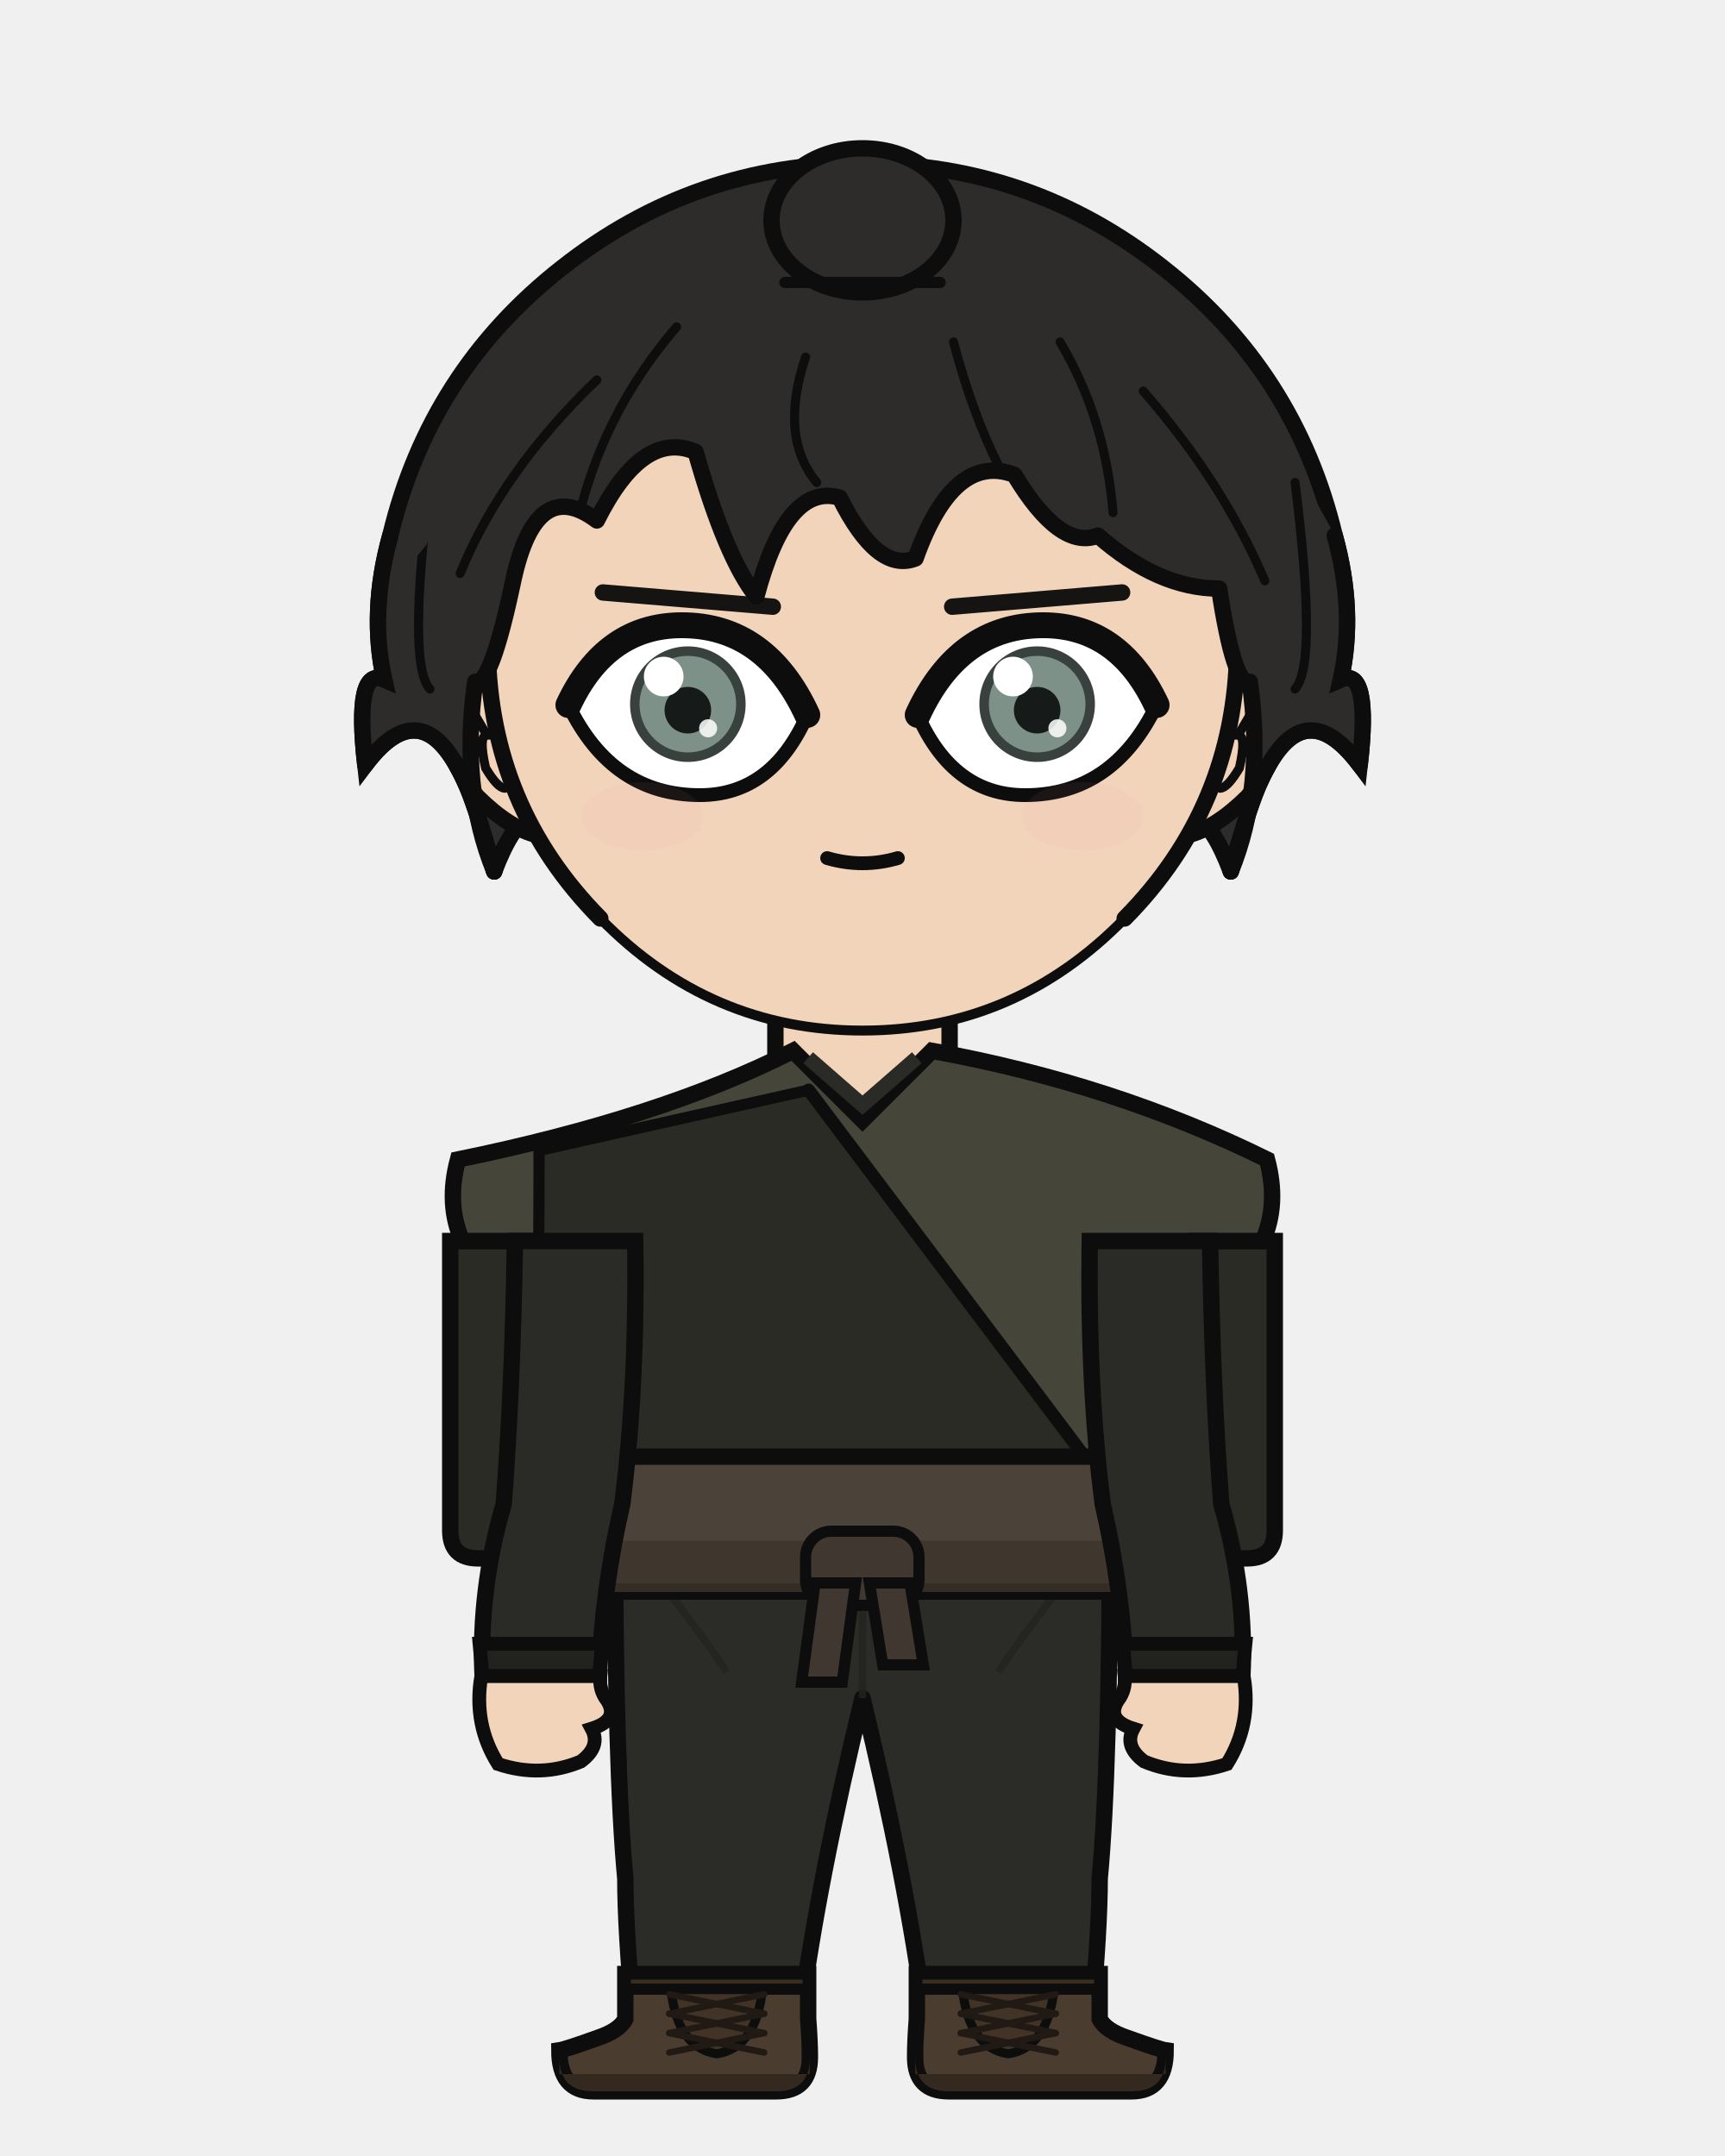
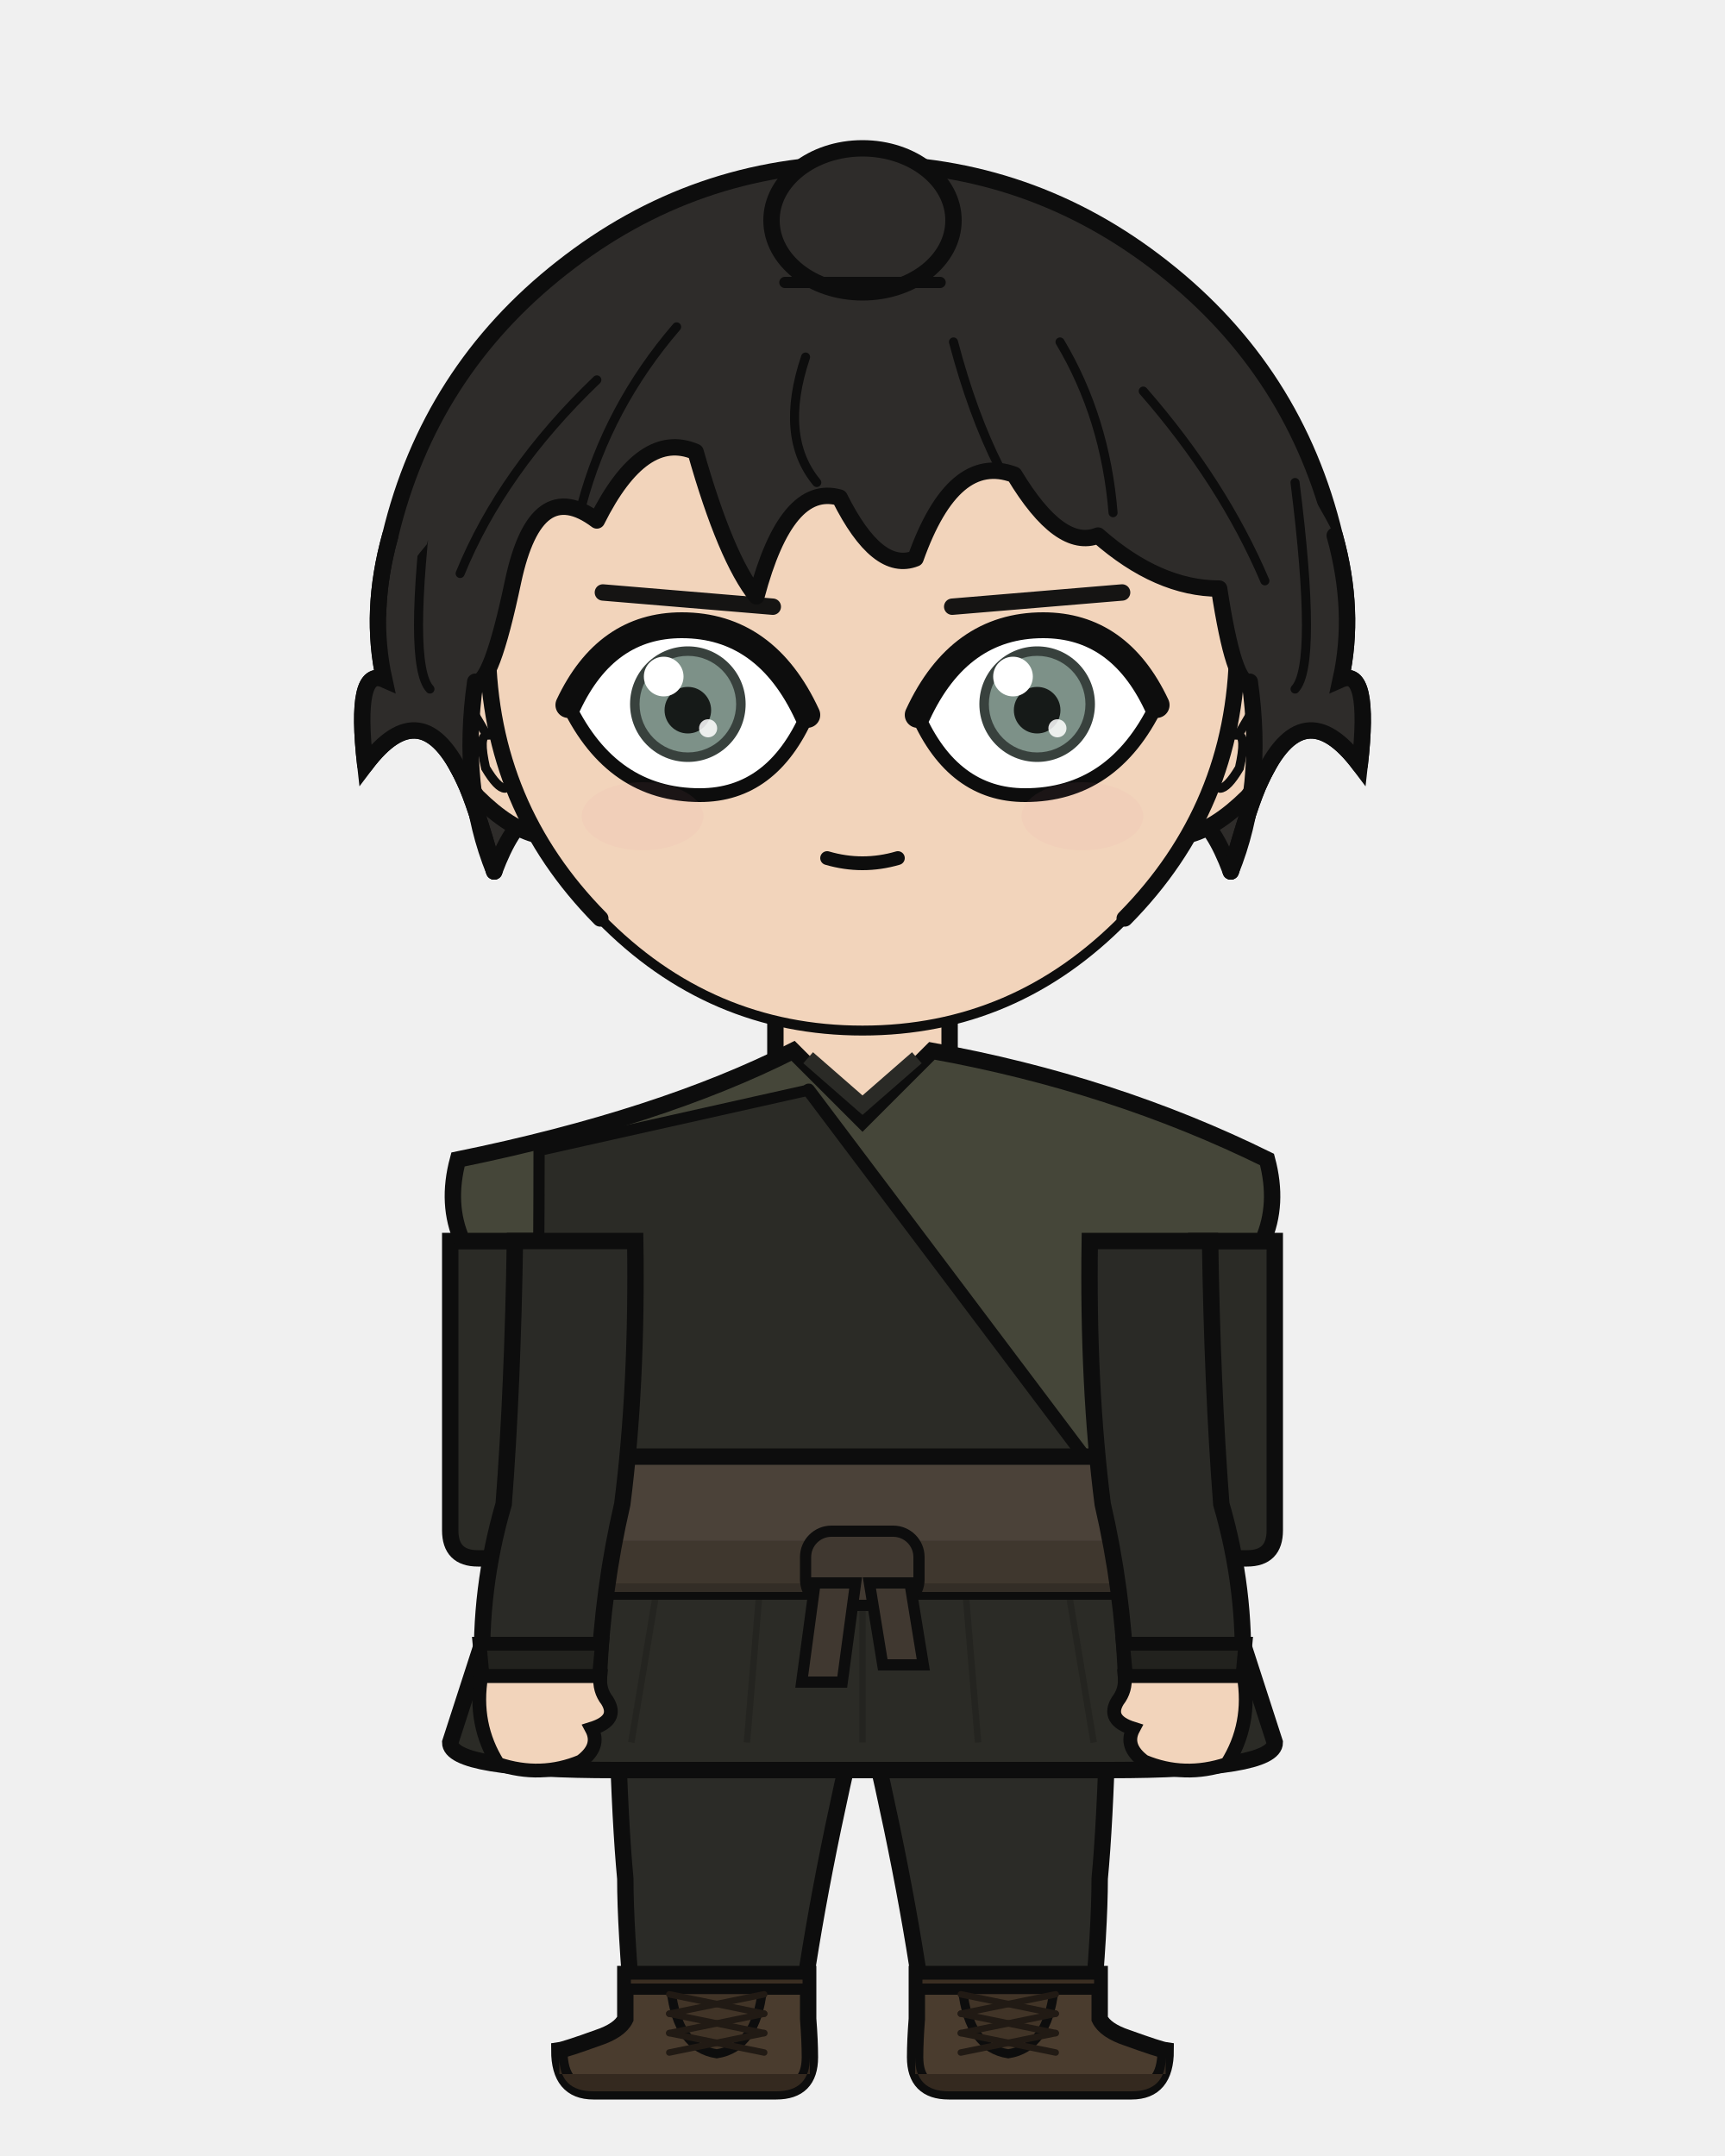
<svg xmlns="http://www.w3.org/2000/svg" width="400" height="500" viewBox="0 0 400 500">
  <defs>
    <clipPath id="hair-front">
      <path d="M 114.6 202.1 Q 106.7 182.7 110.2 158.1 Q 113.8 159.4 119.0 134.7 Q 124.3 110.1 138.4 120.7 Q 149.0 99.5 161.3 104.8 Q 168.3 129.5 175.4 138.3 Q 182.4 111.9 194.7 115.4 Q 203.5 133.0 212.3 129.5 Q 221.1 104.8 235.2 110.1 Q 245.8 127.7 254.6 124.2 Q 268.6 136.5 282.7 136.5 Q 286.2 159.4 289.8 158.1 Q 293.3 182.7 285.4 202.1 Q 289.8 186.2 292.4 180.9 Q 302.1 159.8 315.3 177.4 Q 317.9 154.5 310.9 157.6 Q 314.4 141.8 309.5 124.2 Q 292.5 91.3 264.3 69.0 Q 236.0 46.7 200.0 46.7 Q 164.0 46.7 135.7 69.0 Q 107.5 91.3 99.0 126.2 Q 85.6 141.8 89.1 157.6 Q 82.1 154.5 84.7 177.4 Q 97.9 159.8 107.6 180.9 Q 110.2 186.2 114.6 202.1 Z" />
    </clipPath>
  </defs>
  <path d="M 90.5 124.2 Q 99.6 86.2 130.3 62.1 Q 161.0 37.9 200.0 37.9 Q 239.0 37.9 269.7 62.1 Q 300.4 86.2 309.5 124.2 Q 314.4 141.8 310.9 157.6 Q 317.9 154.5 315.3 177.4 Q 302.1 159.8 292.4 180.9 Q 289.8 186.2 285.4 202.1 Q 277.4 180.9 268.6 193.3 Q 259.8 198.5 247.5 223.2 Q 226.4 198.5 200.0 203.8 Q 173.6 198.5 152.5 223.2 Q 140.2 198.5 131.4 193.3 Q 122.6 180.9 114.6 202.1 Q 110.2 186.2 107.6 180.9 Q 97.9 159.8 84.7 177.4 Q 82.1 154.5 89.1 157.6 Q 85.6 141.8 90.5 124.2 Z" fill="#2e2c2a" />
  <path d="M 90.5 124.2 Q 99.6 86.2 130.3 62.1 Q 161.0 37.9 200.0 37.9 Q 239.0 37.9 269.7 62.1 Q 300.4 86.2 309.5 124.2 Q 314.4 141.8 310.9 157.6 Q 317.9 154.5 315.3 177.4 Q 302.1 159.8 292.4 180.9 Q 289.8 186.2 285.4 202.1 Q 277.4 180.9 268.6 193.3 Q 259.8 198.5 247.5 223.2 Q 226.4 198.5 200.0 203.8 Q 173.6 198.5 152.5 223.2 Q 140.2 198.5 131.4 193.3 Q 122.6 180.9 114.6 202.1 Q 110.2 186.2 107.6 180.9 Q 97.9 159.8 84.7 177.4 Q 82.1 154.5 89.1 157.6 Q 85.6 141.8 90.5 124.2 Z" fill="none" stroke="#0d0d0d" stroke-width="3.8" stroke-linecap="round" stroke-linejoin="round" />
  <rect x="179.8" y="225.4" width="40.3" height="40.5" rx="14.1" fill="#f2d4bb" />
  <line x1="179.8" y1="225.4" x2="179.8" y2="265.9" stroke="#0d0d0d" stroke-width="3.8" />
  <line x1="220.2" y1="225.4" x2="220.2" y2="265.9" stroke="#0d0d0d" stroke-width="3.8" />
  <path d="M 142.6 350.6 L 257.4 350.6 Q 257.4 410.2 255.0 435.7 Q 255.0 447.1 253.1 468.2 L 214.5 468.2 Q 210.2 435.7 200.0 393.8 Q 189.8 435.7 185.5 468.2 L 146.9 468.2 Q 145.0 447.1 145.0 435.7 Q 142.6 410.2 142.6 350.6 Z" fill="#2b2b27" stroke="#0d0d0d" stroke-width="3.8" stroke-linejoin="round" />
  <line x1="200.0" y1="355.8" x2="200.0" y2="393.8" stroke="#22221f" stroke-width="1.7" opacity="0.8" />
  <path d="M 145.0 357.5 Q 156.8 370.5 168.5 387.7" fill="none" stroke="#22221f" stroke-width="1.7" opacity="0.8" />
  <path d="M 255.0 357.5 Q 243.2 370.5 231.5 387.7" fill="none" stroke="#22221f" stroke-width="1.7" opacity="0.8" />
  <path d="M 187.4 457.8 L 187.4 468.2 Q 187.8 473.3 187.8 477.1 Q 187.8 485.0 180.0 485.0 L 137.6 485.0 Q 129.7 485.0 129.7 475.5 Q 131.1 475.3 138.6 472.6 Q 143.7 470.9 145.0 468.2 L 145.0 457.8 Z" fill="#4a3c2e" stroke="#0d0d0d" stroke-width="3.8" />
  <path d="M 187.8 481.0 L 129.7 481.0 L 129.7 477.1 Q 129.7 485.0 137.6 485.0 L 180.0 485.0 Q 187.8 485.0 187.8 477.1 Z" fill="#34291f" />
  <rect x="145.0" y="457.8" width="42.4" height="3.5" fill="#3a2e22" stroke="#0d0d0d" stroke-width="2.6" />
  <path d="M 155.6 461.4 L 176.8 461.4 Q 175.3 474.9 166.2 476.3 Q 157.1 474.9 155.6 461.4 Z" fill="#413427" stroke="#0d0d0d" stroke-width="2.1" />
  <line x1="177.2" y1="462.5" x2="155.2" y2="467.0" stroke="#211a14" stroke-width="1.5" stroke-linecap="round" />
  <line x1="155.2" y1="462.5" x2="177.2" y2="467.0" stroke="#211a14" stroke-width="1.5" stroke-linecap="round" />
  <line x1="177.2" y1="467.0" x2="155.2" y2="471.5" stroke="#211a14" stroke-width="1.5" stroke-linecap="round" />
  <line x1="155.2" y1="467.0" x2="177.2" y2="471.5" stroke="#211a14" stroke-width="1.5" stroke-linecap="round" />
  <line x1="177.2" y1="471.5" x2="155.2" y2="476.0" stroke="#211a14" stroke-width="1.5" stroke-linecap="round" />
  <line x1="155.2" y1="471.5" x2="177.2" y2="476.0" stroke="#211a14" stroke-width="1.5" stroke-linecap="round" />
  <path d="M 212.6 457.8 L 212.6 468.2 Q 212.2 473.3 212.2 477.1 Q 212.2 485.0 220.0 485.0 L 262.4 485.0 Q 270.3 485.0 270.3 475.5 Q 268.9 475.3 261.4 472.6 Q 256.3 470.9 255.0 468.2 L 255.0 457.8 Z" fill="#4a3c2e" stroke="#0d0d0d" stroke-width="3.8" />
  <path d="M 212.2 481.0 L 270.3 481.0 L 270.3 477.1 Q 270.3 485.0 262.4 485.0 L 220.0 485.0 Q 212.2 485.0 212.2 477.1 Z" fill="#34291f" />
  <rect x="212.6" y="457.8" width="42.4" height="3.5" fill="#3a2e22" stroke="#0d0d0d" stroke-width="2.6" />
  <path d="M 223.2 461.4 L 244.4 461.4 Q 242.9 474.9 233.8 476.3 Q 224.7 474.9 223.2 461.4 Z" fill="#413427" stroke="#0d0d0d" stroke-width="2.1" />
  <line x1="244.8" y1="462.5" x2="222.8" y2="467.0" stroke="#211a14" stroke-width="1.5" stroke-linecap="round" />
  <line x1="222.8" y1="462.5" x2="244.8" y2="467.0" stroke="#211a14" stroke-width="1.5" stroke-linecap="round" />
  <line x1="244.8" y1="467.0" x2="222.8" y2="471.5" stroke="#211a14" stroke-width="1.5" stroke-linecap="round" />
  <line x1="222.8" y1="467.0" x2="244.8" y2="471.5" stroke="#211a14" stroke-width="1.5" stroke-linecap="round" />
  <line x1="244.8" y1="471.5" x2="222.8" y2="476.0" stroke="#211a14" stroke-width="1.5" stroke-linecap="round" />
  <line x1="222.8" y1="471.5" x2="244.8" y2="476.0" stroke="#211a14" stroke-width="1.5" stroke-linecap="round" />
+   <path d="M 122.3 348.8 L 104.4 404.1 Q 104.4 410.5 142.7 410.5 L 257.3 410.5 Q 295.6 410.5 295.6 404.1 L 277.7 348.8 Z" fill="#2b2b26" stroke="#0d0d0d" stroke-width="3.8" />
+   <line x1="133.4" y1="348.8" x2="119.7" y2="404.1" stroke="#22221e" stroke-width="1.5" opacity="0.75" />
+   <line x1="155.6" y1="348.8" x2="146.4" y2="404.1" stroke="#22221e" stroke-width="1.5" opacity="0.75" />
+   <line x1="177.8" y1="348.8" x2="173.2" y2="404.1" stroke="#22221e" stroke-width="1.5" opacity="0.75" />
+   <line x1="200.0" y1="348.8" x2="200.0" y2="404.1" stroke="#22221e" stroke-width="1.5" opacity="0.75" />
+   <line x1="222.2" y1="348.8" x2="226.8" y2="404.1" stroke="#22221e" stroke-width="1.5" opacity="0.75" />
+   <line x1="244.4" y1="348.8" x2="253.6" y2="404.1" stroke="#22221e" stroke-width="1.5" opacity="0.75" />
+   <line x1="266.6" y1="348.8" x2="280.3" y2="404.1" stroke="#22221e" stroke-width="1.5" opacity="0.75" />
  <path d="M 122.9 287.8 L 104.4 287.8 L 104.4 354.9 Q 104.4 361.4 110.8 361.4 L 122.9 361.4 Z" fill="#2b2b26" stroke="#0d0d0d" stroke-width="3.8" />
  <path d="M 277.1 287.8 L 295.6 287.8 L 295.6 354.9 Q 295.6 361.4 289.2 361.4 L 277.1 361.4 Z" fill="#2b2b26" stroke="#0d0d0d" stroke-width="3.8" />
  <path d="M 183.9 243.7 Q 153.1 259.3 106.2 268.9 Q 103.4 279.3 107.2 287.8 L 122.6 287.8 Q 122.6 321.4 121.3 348.8 Q 120.5 349.8 120.5 350.6 L 279.5 350.6 Q 279.5 349.8 278.7 348.8 Q 277.4 321.4 277.4 287.8 L 292.8 287.8 Q 296.6 279.3 293.8 268.9 Q 258.1 251.3 216.1 243.7 L 200.0 259.8 Z" fill="#454639" stroke="#0d0d0d" stroke-width="3.8" />
  <path d="M 187.4 245.3 L 200.0 256.3 L 212.6 245.3" fill="none" stroke="#2a2a26" stroke-width="3.4" />
  <path d="M 187.5 252.8 L 125.0 266.8 Q 125.0 348.8 121.3 344.6 L 256.6 344.6 Z" fill="#2b2b26" stroke="#0d0d0d" stroke-width="2.6" />
  <path d="M 187.5 252.8 L 256.6 344.6" fill="none" stroke="#0d0d0d" stroke-width="3.0" stroke-linecap="round" />
  <rect x="119.0" y="337.8" width="162.1" height="31.3" rx="5.6" fill="#4b4239" stroke="#0d0d0d" stroke-width="3.8" />
  <rect x="119.0" y="357.3" width="162.1" height="11.9" rx="5.6" fill="#3c342c" opacity="0.8" />
  <rect x="186.8" y="355.1" width="26.3" height="17.2" rx="6.0" fill="#403830" stroke="#0d0d0d" stroke-width="2.6" />
  <path d="M 189.0 367.1 L 198.4 367.1 L 195.3 390.1 L 185.9 390.1 Z" fill="#403830" stroke="#0d0d0d" stroke-width="2.6" />
  <path d="M 201.6 367.1 L 211.0 367.1 L 214.1 386.1 L 204.7 386.1 Z" fill="#403830" stroke="#0d0d0d" stroke-width="2.6" />
  <path d="M 147.3 287.8 L 119.4 287.8 Q 118.9 321.4 116.8 348.8 Q 111.0 368.7 111.9 388.7 L 138.9 388.7 Q 139.7 368.7 144.3 348.8 Q 147.8 321.4 147.3 287.8 Z" fill="#2a2a26" stroke="#0d0d0d" stroke-width="3.8" />
  <path d="M 111.2 381.2 L 139.6 381.2 L 138.9 388.7 L 111.9 388.7 Z" fill="#22221e" stroke="#0d0d0d" stroke-width="3.2" />
  <path d="M 111.6 388.7 Q 109.7 399.9 115.5 409.1 Q 125.4 412.4 134.7 408.5 Q 139.4 405.0 137.2 400.9 Q 143.6 398.9 140.8 394.4 Q 138.9 392.0 139.2 388.7 Z" fill="#f2d4bb" stroke="#0d0d0d" stroke-width="3.2" />
  <path d="M 252.7 287.8 L 280.6 287.8 Q 281.1 321.4 283.2 348.8 Q 289.0 368.7 288.1 388.7 L 261.1 388.7 Q 260.3 368.7 255.7 348.8 Q 252.2 321.4 252.7 287.8 Z" fill="#2a2a26" stroke="#0d0d0d" stroke-width="3.8" />
  <path d="M 260.4 381.2 L 288.8 381.2 L 288.1 388.7 L 261.1 388.7 Z" fill="#22221e" stroke="#0d0d0d" stroke-width="3.2" />
  <path d="M 288.4 388.7 Q 290.3 399.9 284.5 409.1 Q 274.6 412.4 265.3 408.5 Q 260.6 405.0 262.8 400.9 Q 256.4 398.9 259.2 394.4 Q 261.1 392.0 260.8 388.7 Z" fill="#f2d4bb" stroke="#0d0d0d" stroke-width="3.2" />
  <path d="M 113.1 153.2 Q 108.1 153.5 104.9 158.7 Q 102.2 164.3 104.0 173.5 Q 106.7 180.0 110.7 184.8 Q 118.2 192.2 124.7 193.7 Z" fill="#f2d4bb" />
  <path d="M 113.1 153.2 Q 108.1 153.5 104.9 158.7 Q 102.2 164.3 104.0 173.5 Q 106.7 180.0 110.7 184.8 Q 118.2 192.2 124.7 193.7" fill="none" stroke="#0d0d0d" stroke-width="3.8" stroke-linecap="round" />
  <path d="M 106.6 169.6 Q 105.6 165.1 106.4 163.5 Q 107.3 162.5 108.9 163.7 Q 110.8 166.9 112.9 170.5 Q 110.9 170.6 112.6 178.1 Q 115.4 182.8 117.1 182.8" fill="none" stroke="#0d0d0d" stroke-width="2.1" stroke-linecap="round" />
  <path d="M 286.9 153.2 Q 291.9 153.5 295.1 158.7 Q 297.8 164.3 296.0 173.5 Q 293.3 180.0 289.3 184.8 Q 281.8 192.2 275.3 193.7 Z" fill="#f2d4bb" />
  <path d="M 286.9 153.2 Q 291.9 153.5 295.1 158.7 Q 297.8 164.3 296.0 173.5 Q 293.3 180.0 289.3 184.8 Q 281.8 192.2 275.3 193.7" fill="none" stroke="#0d0d0d" stroke-width="3.8" stroke-linecap="round" />
  <path d="M 293.4 169.6 Q 294.4 165.1 293.6 163.5 Q 292.7 162.5 291.1 163.7 Q 289.2 166.9 287.1 170.5 Q 289.1 170.6 287.4 178.1 Q 284.6 182.8 282.9 182.8" fill="none" stroke="#0d0d0d" stroke-width="2.1" stroke-linecap="round" />
  <path d="M 200.0 62.6 Q 236.1 62.6 261.6 88.3 Q 287.1 114.1 286.9 150.6 Q 286.4 187.1 260.8 213.0 Q 235.4 239.0 200.0 239.0 Q 164.6 239.0 139.2 213.0 Q 113.6 187.1 113.1 150.6 Q 112.9 114.1 138.4 88.3 Q 163.9 62.6 200.0 62.6 Z" fill="#f2d4bb" />
  <path d="M 139.2 213.0 Q 113.6 187.1 113.1 150.6 Q 112.9 114.1 138.4 88.3 Q 163.9 62.6 200.0 62.6 Q 236.1 62.6 261.6 88.3 Q 287.1 114.1 286.9 150.6 Q 286.4 187.1 260.8 213.0" fill="none" stroke="#0d0d0d" stroke-width="3.8" stroke-linecap="round" />
  <path d="M 260.8 213.0 Q 235.4 239.0 200.0 239.0 Q 164.6 239.0 139.2 213.0" fill="none" stroke="#0d0d0d" stroke-width="2.3" stroke-linecap="round" />
  <line x1="179.2" y1="140.7" x2="139.8" y2="137.4" stroke="#151413" stroke-width="3.8" stroke-linecap="round" />
  <defs>
    <clipPath id="eye-l">
      <path d="M 187.2 165.8 Q 177.6 145.0 158.1 145.0 Q 140.5 145.0 131.8 163.5 Q 141.9 184.4 162.3 184.4 Q 179.0 184.4 187.2 165.8 Z" />
    </clipPath>
  </defs>
  <path d="M 187.2 165.8 Q 177.6 145.0 158.1 145.0 Q 140.5 145.0 131.8 163.5 Q 141.9 184.4 162.3 184.4 Q 179.0 184.4 187.2 165.8 Z" fill="white" stroke="#0d0d0d" stroke-width="3.2" />
  <g clip-path="url(#eye-l)">
    <circle cx="159.5" cy="163.3" r="13.4" fill="#38413d" />
    <circle cx="159.5" cy="163.3" r="11.2" fill="#7d9188" />
    <circle cx="159.5" cy="164.7" r="5.4" fill="#161a18" />
    <circle cx="153.9" cy="156.9" r="4.6" fill="white" />
    <circle cx="164.2" cy="168.9" r="2.1" fill="white" opacity="0.85" />
  </g>
  <path d="M 187.2 165.8 Q 177.6 145.0 158.1 145.0 Q 140.5 145.0 131.8 163.5" fill="none" stroke="#0d0d0d" stroke-width="6.0" stroke-linecap="round" />
  <line x1="220.8" y1="140.7" x2="260.2" y2="137.4" stroke="#151413" stroke-width="3.8" stroke-linecap="round" />
  <defs>
    <clipPath id="eye-r">
      <path d="M 212.8 165.8 Q 222.4 145.0 241.9 145.0 Q 259.5 145.0 268.2 163.5 Q 258.1 184.4 237.7 184.4 Q 221.0 184.4 212.8 165.8 Z" />
    </clipPath>
  </defs>
  <path d="M 212.8 165.8 Q 222.4 145.0 241.9 145.0 Q 259.5 145.0 268.2 163.5 Q 258.1 184.4 237.7 184.4 Q 221.0 184.4 212.8 165.8 Z" fill="white" stroke="#0d0d0d" stroke-width="3.2" />
  <g clip-path="url(#eye-r)">
    <circle cx="240.5" cy="163.3" r="13.4" fill="#38413d" />
    <circle cx="240.5" cy="163.3" r="11.2" fill="#7d9188" />
    <circle cx="240.5" cy="164.7" r="5.4" fill="#161a18" />
    <circle cx="234.9" cy="156.9" r="4.6" fill="white" />
    <circle cx="245.2" cy="168.9" r="2.1" fill="white" opacity="0.85" />
  </g>
  <path d="M 212.8 165.8 Q 222.4 145.0 241.9 145.0 Q 259.5 145.0 268.2 163.5" fill="none" stroke="#0d0d0d" stroke-width="6.0" stroke-linecap="round" />
  <path d="M 191.8 199.0 Q 200.0 201.4 208.2 199.0" fill="none" stroke="#0d0d0d" stroke-width="3.2" stroke-linecap="round" />
  <ellipse cx="149.0" cy="189.3" rx="14.1" ry="7.9" fill="#e8879a" opacity="0.07" />
  <ellipse cx="251.0" cy="189.3" rx="14.1" ry="7.9" fill="#e8879a" opacity="0.07" />
  <path d="M 114.6 202.1 Q 106.7 182.7 110.2 158.1 Q 113.8 159.4 119.0 134.7 Q 124.3 110.1 138.4 120.7 Q 149.0 99.5 161.3 104.8 Q 168.3 129.5 175.4 138.3 Q 182.4 111.9 194.7 115.4 Q 203.5 133.0 212.3 129.5 Q 221.1 104.8 235.2 110.1 Q 245.8 127.7 254.6 124.2 Q 268.6 136.5 282.7 136.5 Q 286.2 159.4 289.8 158.1 Q 293.3 182.7 285.4 202.1 Q 289.8 186.2 292.4 180.9 Q 302.1 159.8 315.3 177.4 Q 317.9 154.5 310.9 157.6 Q 314.4 141.8 309.5 124.2 Q 292.5 91.3 264.3 69.0 Q 236.0 46.7 200.0 46.7 Q 164.0 46.7 135.7 69.0 Q 107.5 91.3 99.0 126.2 Q 85.6 141.8 89.1 157.6 Q 82.1 154.5 84.7 177.4 Q 97.9 159.8 107.6 180.9 Q 110.2 186.2 114.6 202.1 Z" fill="#2e2c2a" />
  <path d="M 114.6 202.1 Q 106.7 182.7 110.2 158.1 Q 113.8 159.4 119.0 134.7 Q 124.3 110.1 138.4 120.7 Q 149.0 99.5 161.3 104.8 Q 168.3 129.5 175.4 138.3 Q 182.4 111.9 194.7 115.4 Q 203.5 133.0 212.3 129.5 Q 221.1 104.8 235.2 110.1 Q 245.8 127.7 254.6 124.2 Q 268.6 136.5 282.7 136.5 Q 286.2 159.4 289.8 158.1 Q 293.3 182.7 285.4 202.1" fill="none" stroke="#0d0d0d" stroke-width="3.8" stroke-linecap="round" stroke-linejoin="round" />
  <path d="M 285.4 202.1 Q 289.8 186.2 292.4 180.9 Q 302.1 159.8 315.3 177.4 Q 317.9 154.5 310.9 157.6 Q 314.4 141.8 309.5 124.2" fill="none" stroke="#0d0d0d" stroke-width="3.8" stroke-linecap="round" />
  <path d="M 114.6 202.1 Q 110.2 186.2 107.6 180.9 Q 97.9 159.8 84.7 177.4 Q 82.1 154.5 89.1 157.6 Q 85.6 141.8 90.5 124.2" fill="none" stroke="#0d0d0d" stroke-width="3.8" stroke-linecap="round" />
  <path d="M 156.9 75.8 Q 141.0 94.3 134.9 117.1" fill="none" stroke="#0d0d0d" stroke-width="2.1" stroke-linecap="round" clip-path="url(#hair-front)" />
  <path d="M 186.8 82.8 Q 180.6 101.3 189.4 111.9" fill="none" stroke="#0d0d0d" stroke-width="2.1" stroke-linecap="round" clip-path="url(#hair-front)" />
  <path d="M 221.1 79.3 Q 225.5 96.0 231.7 108.3" fill="none" stroke="#0d0d0d" stroke-width="2.1" stroke-linecap="round" clip-path="url(#hair-front)" />
  <path d="M 245.8 79.3 Q 256.3 96.9 258.1 118.9" fill="none" stroke="#0d0d0d" stroke-width="2.1" stroke-linecap="round" clip-path="url(#hair-front)" />
  <path d="M 265.1 90.7 Q 283.6 111.9 293.3 134.7" fill="none" stroke="#0d0d0d" stroke-width="2.1" stroke-linecap="round" clip-path="url(#hair-front)" />
  <path d="M 138.4 88.1 Q 116.4 109.2 106.7 133.0" fill="none" stroke="#0d0d0d" stroke-width="2.1" stroke-linecap="round" clip-path="url(#hair-front)" />
  <path d="M 300.3 111.9 Q 305.6 154.1 300.3 159.8" fill="none" stroke="#0d0d0d" stroke-width="2.1" stroke-linecap="round" clip-path="url(#hair-front)" />
  <path d="M 99.7 111.9 Q 94.4 154.1 99.7 159.8" fill="none" stroke="#0d0d0d" stroke-width="2.1" stroke-linecap="round" clip-path="url(#hair-front)" />
  <ellipse cx="200.0" cy="51.1" rx="21.1" ry="16.7" fill="#2e2c2a" stroke="#0d0d0d" stroke-width="3.8" />
  <path d="M 182.0 65.5 L 218.0 65.5" fill="none" stroke="#0d0d0d" stroke-width="2.6" stroke-linecap="round" />
</svg>
